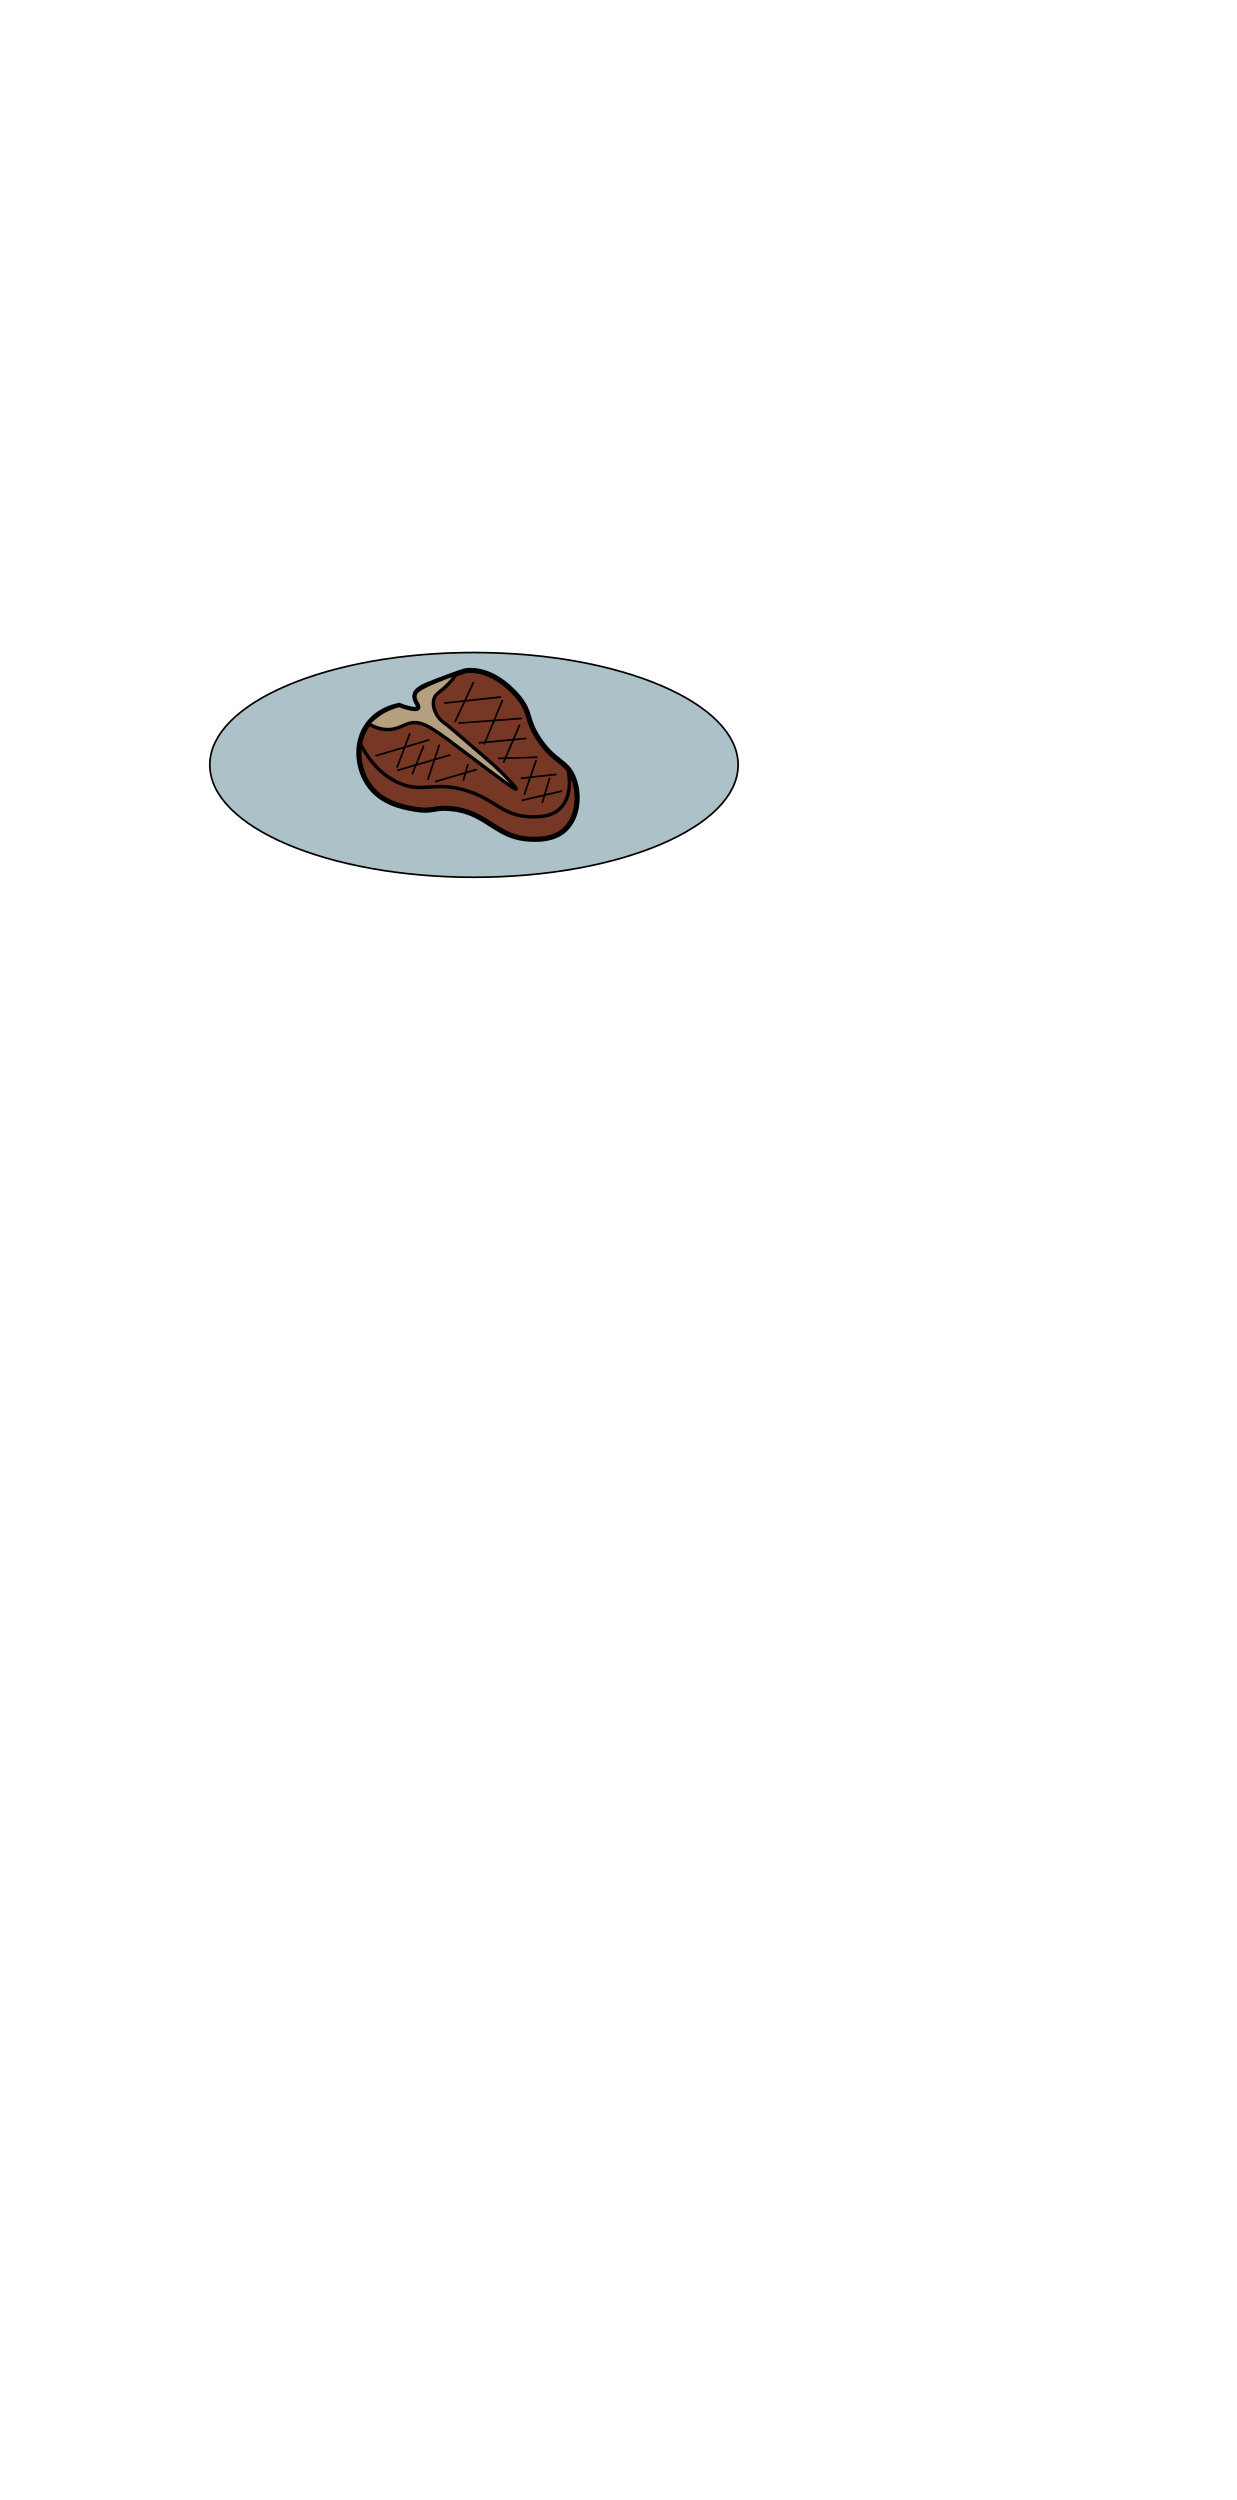
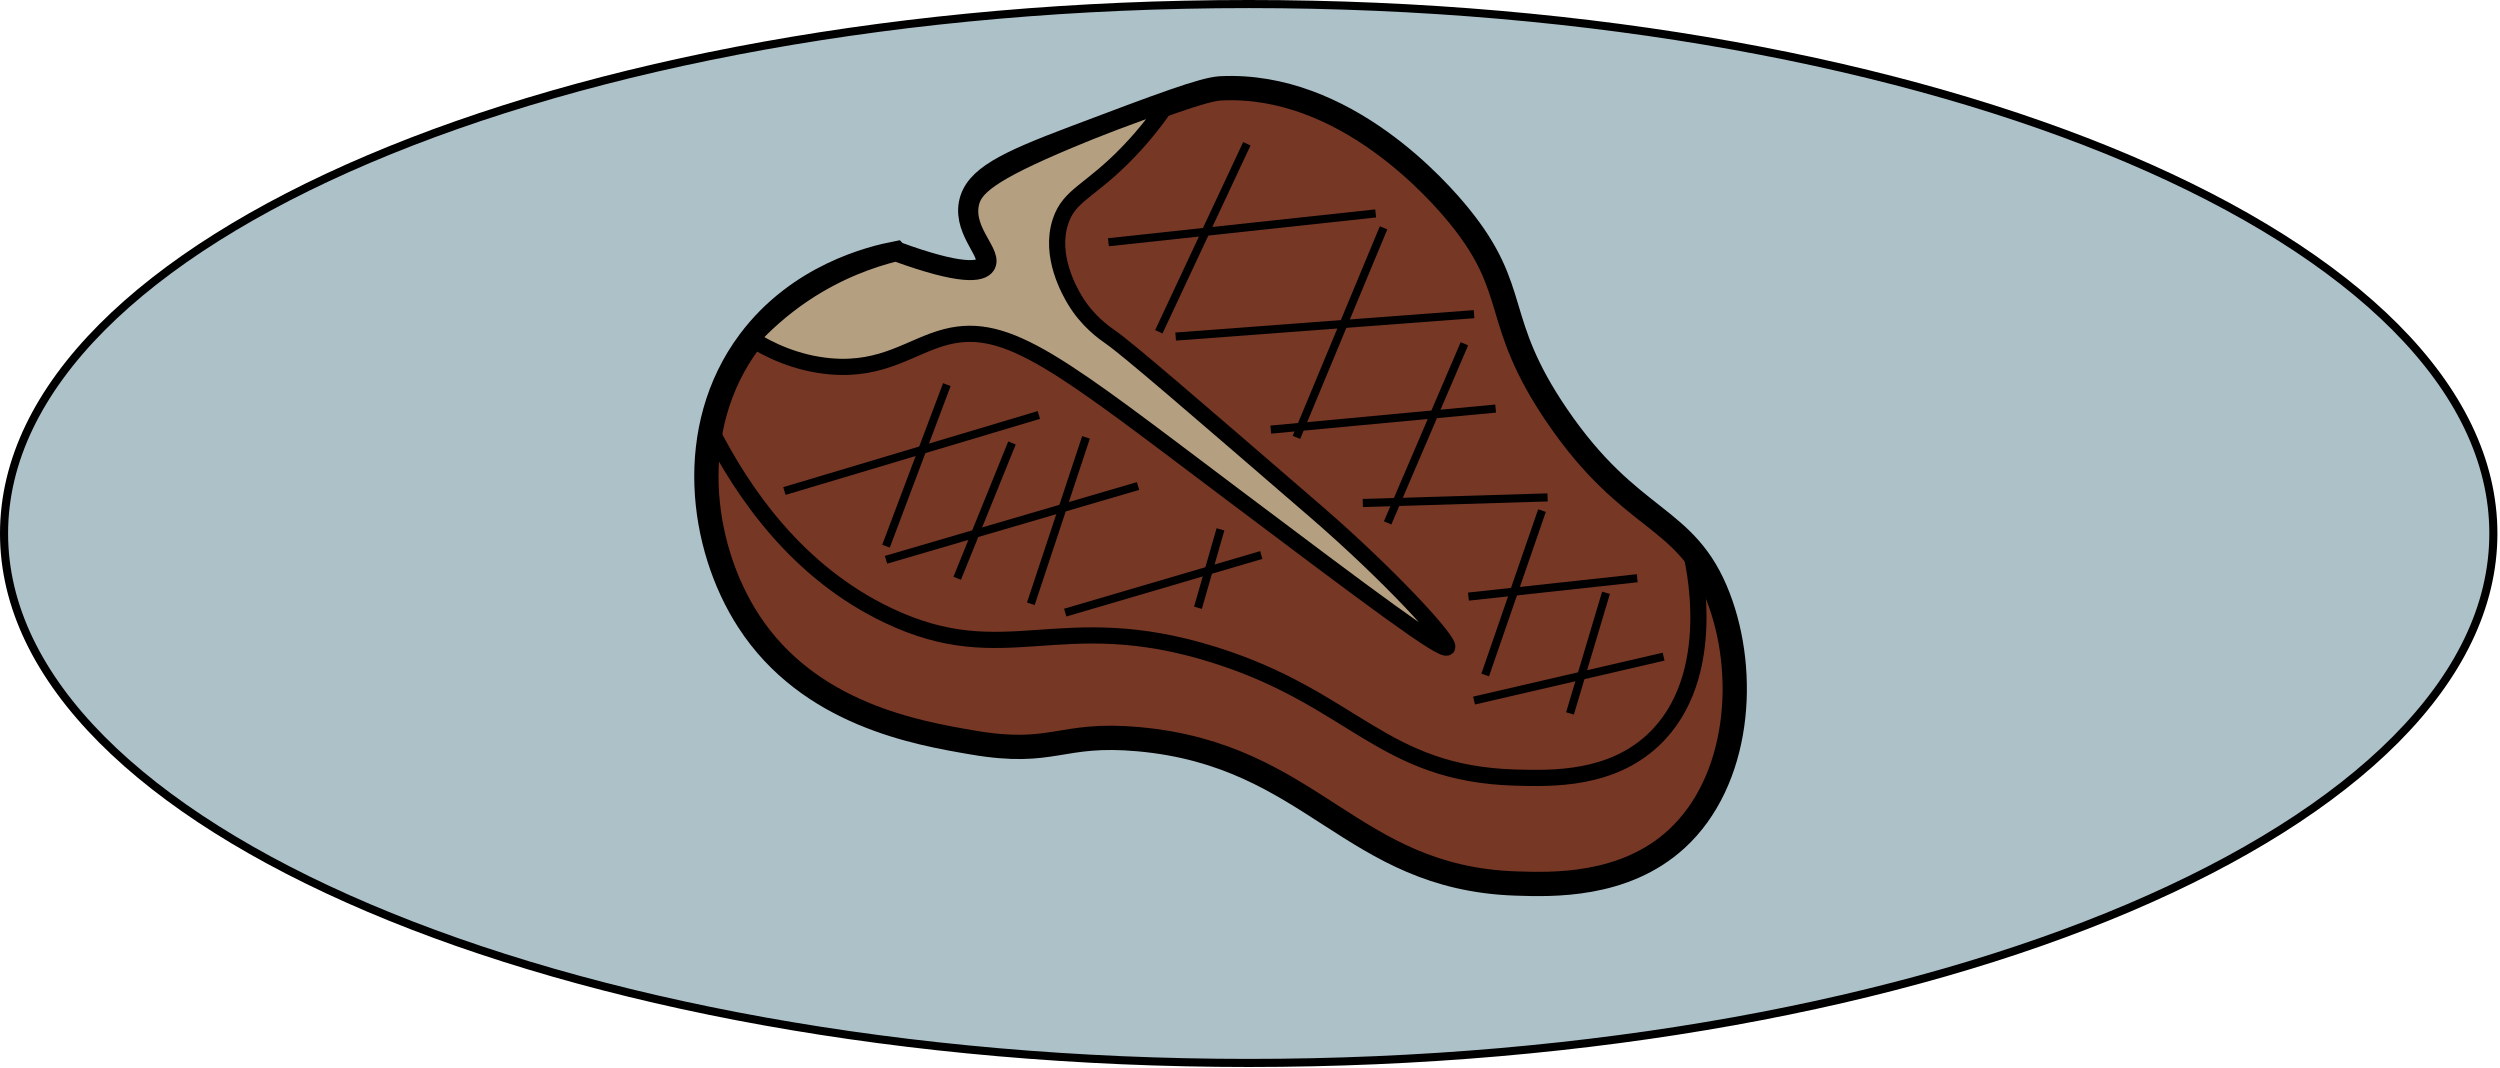
- <svg xmlns="http://www.w3.org/2000/svg" id="Calque_6" data-name="Calque 6" viewBox="0 0 720 1456">
-   <defs>
-     <style>
-       .cls-1, .cls-2, .cls-3, .cls-4, .cls-5 {
-         stroke: #000;
-         stroke-miterlimit: 10;
-       }
- 
-       .cls-1, .cls-3 {
-         fill: none;
-       }
- 
-       .cls-2 {
-         fill: #763725;
-         stroke-width: 3px;
-       }
- 
-       .cls-3, .cls-4 {
-         stroke-width: 2px;
-       }
- 
-       .cls-4 {
-         fill: #b59f81;
-       }
- 
-       .cls-5 {
-         fill: #adc1c9;
-       }
-     </style>
-   </defs>
-   <ellipse class="cls-5" cx="276.04" cy="445.48" rx="153.84" ry="65.44" />
-   <g>
-     <path class="cls-2" d="M232.4,410.86c-2.88.56-11.98,2.72-18.09,10.92-7.96,10.69-6.09,25.26-.1,34.5,7.5,11.58,20.86,13.86,27.69,15.03,10.16,1.74,10.71-1.3,20.57-.4,21.54,1.97,26.13,17.12,46.55,17.83,4.45.15,13.4.46,19.9-5.5,7.82-7.18,8.8-20.43,5.17-29.86-3.98-10.36-10.76-8.97-19.96-22.48-8.1-11.9-4.44-15.32-12.11-24.72-2.32-2.84-14.05-16.5-29.46-15.72-2.13.11-7.49,2.13-18.21,6.18-8.32,3.14-12.06,4.97-12.65,8.1-.65,3.46,3.02,6.14,1.98,7.71-.71,1.07-3.37,1.31-11.27-1.58Z" />
-     <path class="cls-4" d="M300.57,459.58c.55-.63-7.3-9.09-16.08-16.68-15.6-13.47-23.4-20.21-25.55-21.7-.71-.5-2.85-1.96-4.44-4.67-.51-.87-3.14-5.32-1.71-9.62,1.1-3.33,3.66-3.65,8.44-8.64,2.28-2.38,3.86-4.57,4.8-5.97-4.68,1.57-8.77,3.16-12.18,4.59-10.11,4.23-11.73,5.99-12.13,7.84-.74,3.47,3.02,6.13,1.98,7.71-.68,1.03-3.24,1.34-11.27-1.58-2.9.72-7.03,2.13-11.34,5.01-2.79,1.87-4.93,3.87-6.5,5.57,2.08,1.3,5.47,3.02,9.79,3.39,6.56.56,9.98-2.53,14.24-3.63,7.72-1.99,14.26,3.52,35.67,19.63,16.63,12.51,25.75,19.36,26.3,18.73Z" />
-     <path class="cls-3" d="M209.56,432.65c3.93,7.73,10.62,17.6,21.92,22.97,14.65,6.97,21.12-1.17,40.34,4.88,17.25,5.43,20.65,14.68,37.18,15.16,4.76.14,11.8.24,17.01-4.61,8.5-7.93,4.93-22.41,4.61-23.6" />
-     <line class="cls-1" x1="218.66" y1="440.23" x2="250.1" y2="430.84" />
-     <line class="cls-1" x1="238.73" y1="427.08" x2="231.22" y2="447.05" />
-     <line class="cls-1" x1="231.22" y1="448.74" x2="262.37" y2="439.62" />
-     <line class="cls-1" x1="246.79" y1="434.3" x2="240.02" y2="451.01" />
-     <line class="cls-1" x1="255.94" y1="433.61" x2="249.12" y2="454.18" />
-     <line class="cls-1" x1="272.56" y1="444.98" x2="269.78" y2="454.67" />
-     <line class="cls-1" x1="253.37" y1="455.26" x2="277.59" y2="448.14" />
-     <line class="cls-1" x1="264.94" y1="420.55" x2="275.81" y2="397.32" />
-     <line class="cls-1" x1="258.71" y1="409.48" x2="291.73" y2="405.92" />
-     <line class="cls-1" x1="292.72" y1="407.7" x2="281.94" y2="433.61" />
-     <line class="cls-1" x1="267.01" y1="421.15" x2="303.9" y2="418.38" />
-     <line class="cls-1" x1="302.71" y1="422.04" x2="293.22" y2="444.18" />
-     <line class="cls-1" x1="278.78" y1="432.65" x2="306.56" y2="430.05" />
-     <line class="cls-1" x1="290.15" y1="441.71" x2="312.99" y2="441.02" />
-     <line class="cls-1" x1="312.3" y1="442.65" x2="305.28" y2="462.97" />
-     <line class="cls-1" x1="303.2" y1="453.28" x2="324.07" y2="451.01" />
-     <line class="cls-1" x1="320.21" y1="452.81" x2="315.76" y2="467.72" />
-     <line class="cls-1" x1="303.9" y1="466.14" x2="327.33" y2="460.7" />
-   </g>
+ <svg xmlns="http://www.w3.org/2000/svg" width="309" height="132" viewBox="0 0 309 132" fill="none">
+   <path d="M154.34 131.38C239.303 131.38 308.18 102.082 308.18 65.94C308.18 29.799 239.303 0.5 154.34 0.5C69.376 0.5 0.5 29.799 0.5 65.94C0.5 102.082 69.376 131.38 154.34 131.38Z" fill="#ADC1C9" stroke="black" stroke-miterlimit="10" />
+   <path d="M110.701 31.32C107.821 31.88 98.721 34.04 92.611 42.24C84.651 52.93 86.521 67.5 92.511 76.74C100.011 88.32 113.371 90.6 120.201 91.77C130.361 93.51 130.911 90.47 140.771 91.37C162.311 93.34 166.901 108.49 187.321 109.2C191.771 109.35 200.721 109.66 207.221 103.7C215.041 96.52 216.021 83.27 212.391 73.84C208.411 63.48 201.631 64.87 192.431 51.36C184.331 39.46 187.991 36.04 180.321 26.64C178.001 23.8 166.271 10.14 150.861 10.92C148.731 11.03 143.371 13.05 132.651 17.1C124.331 20.24 120.591 22.07 120.001 25.2C119.351 28.66 123.021 31.34 121.981 32.91C121.271 33.98 118.611 34.22 110.711 31.33L110.701 31.32Z" fill="#763725" stroke="black" stroke-width="3" stroke-miterlimit="10" />
+   <path d="M178.861 80.03C179.411 79.4 171.561 70.94 162.781 63.35C147.181 49.88 139.381 43.14 137.231 41.65C136.521 41.15 134.381 39.69 132.791 36.98C132.281 36.11 129.651 31.66 131.081 27.36C132.181 24.03 134.741 23.71 139.521 18.72C141.801 16.34 143.381 14.15 144.321 12.75C139.641 14.32 135.551 15.91 132.141 17.34C122.031 21.57 120.411 23.33 120.011 25.18C119.271 28.65 123.031 31.31 121.991 32.89C121.311 33.92 118.751 34.23 110.721 31.31C107.821 32.03 103.691 33.44 99.381 36.32C96.591 38.19 94.451 40.19 92.881 41.89C94.961 43.19 98.351 44.91 102.671 45.28C109.231 45.84 112.651 42.75 116.911 41.65C124.631 39.66 131.171 45.17 152.581 61.28C169.211 73.79 178.331 80.64 178.881 80.01L178.861 80.03Z" fill="#B59F81" stroke="black" stroke-width="2" stroke-miterlimit="10" />
+   <path d="M87.851 53.1C91.781 60.83 98.471 70.7 109.771 76.07C124.421 83.04 130.891 74.9 150.111 80.95C167.361 86.38 170.761 95.63 187.291 96.11C192.051 96.25 199.091 96.35 204.301 91.5C212.801 83.57 209.231 69.09 208.911 67.9" stroke="black" stroke-width="2" stroke-miterlimit="10" />
+   <path d="M96.951 60.69L128.401 51.29" stroke="black" stroke-miterlimit="10" />
+   <path d="M117.031 47.54L109.511 67.51" stroke="black" stroke-miterlimit="10" />
+   <path d="M109.511 69.19L140.661 60.07" stroke="black" stroke-miterlimit="10" />
+   <path d="M125.081 54.75L118.311 71.47" stroke="black" stroke-miterlimit="10" />
+   <path d="M134.231 54.06L127.411 74.63" stroke="black" stroke-miterlimit="10" />
+   <path d="M150.85 65.43L148.07 75.12" stroke="black" stroke-miterlimit="10" />
+   <path d="M131.661 75.72L155.891 68.6" stroke="black" stroke-miterlimit="10" />
+   <path d="M143.23 41.01L154.11 17.77" stroke="black" stroke-miterlimit="10" />
+   <path d="M137.001 29.94L170.031 26.38" stroke="black" stroke-miterlimit="10" />
+   <path d="M171.01 28.16L160.24 54.06" stroke="black" stroke-miterlimit="10" />
+   <path d="M145.311 41.6L182.191 38.83" stroke="black" stroke-miterlimit="10" />
+   <path d="M181.001 42.49L171.511 64.63" stroke="black" stroke-miterlimit="10" />
+   <path d="M157.07 53.1L184.86 50.5" stroke="black" stroke-miterlimit="10" />
+   <path d="M168.44 62.17L191.28 61.48" stroke="black" stroke-miterlimit="10" />
+   <path d="M190.59 63.11L183.57 83.43" stroke="black" stroke-miterlimit="10" />
+   <path d="M181.501 73.74L202.361 71.47" stroke="black" stroke-miterlimit="10" />
+   <path d="M198.501 73.27L194.051 88.18" stroke="black" stroke-miterlimit="10" />
+   <path d="M182.19 86.59L205.62 81.16" stroke="black" stroke-miterlimit="10" />
</svg>
